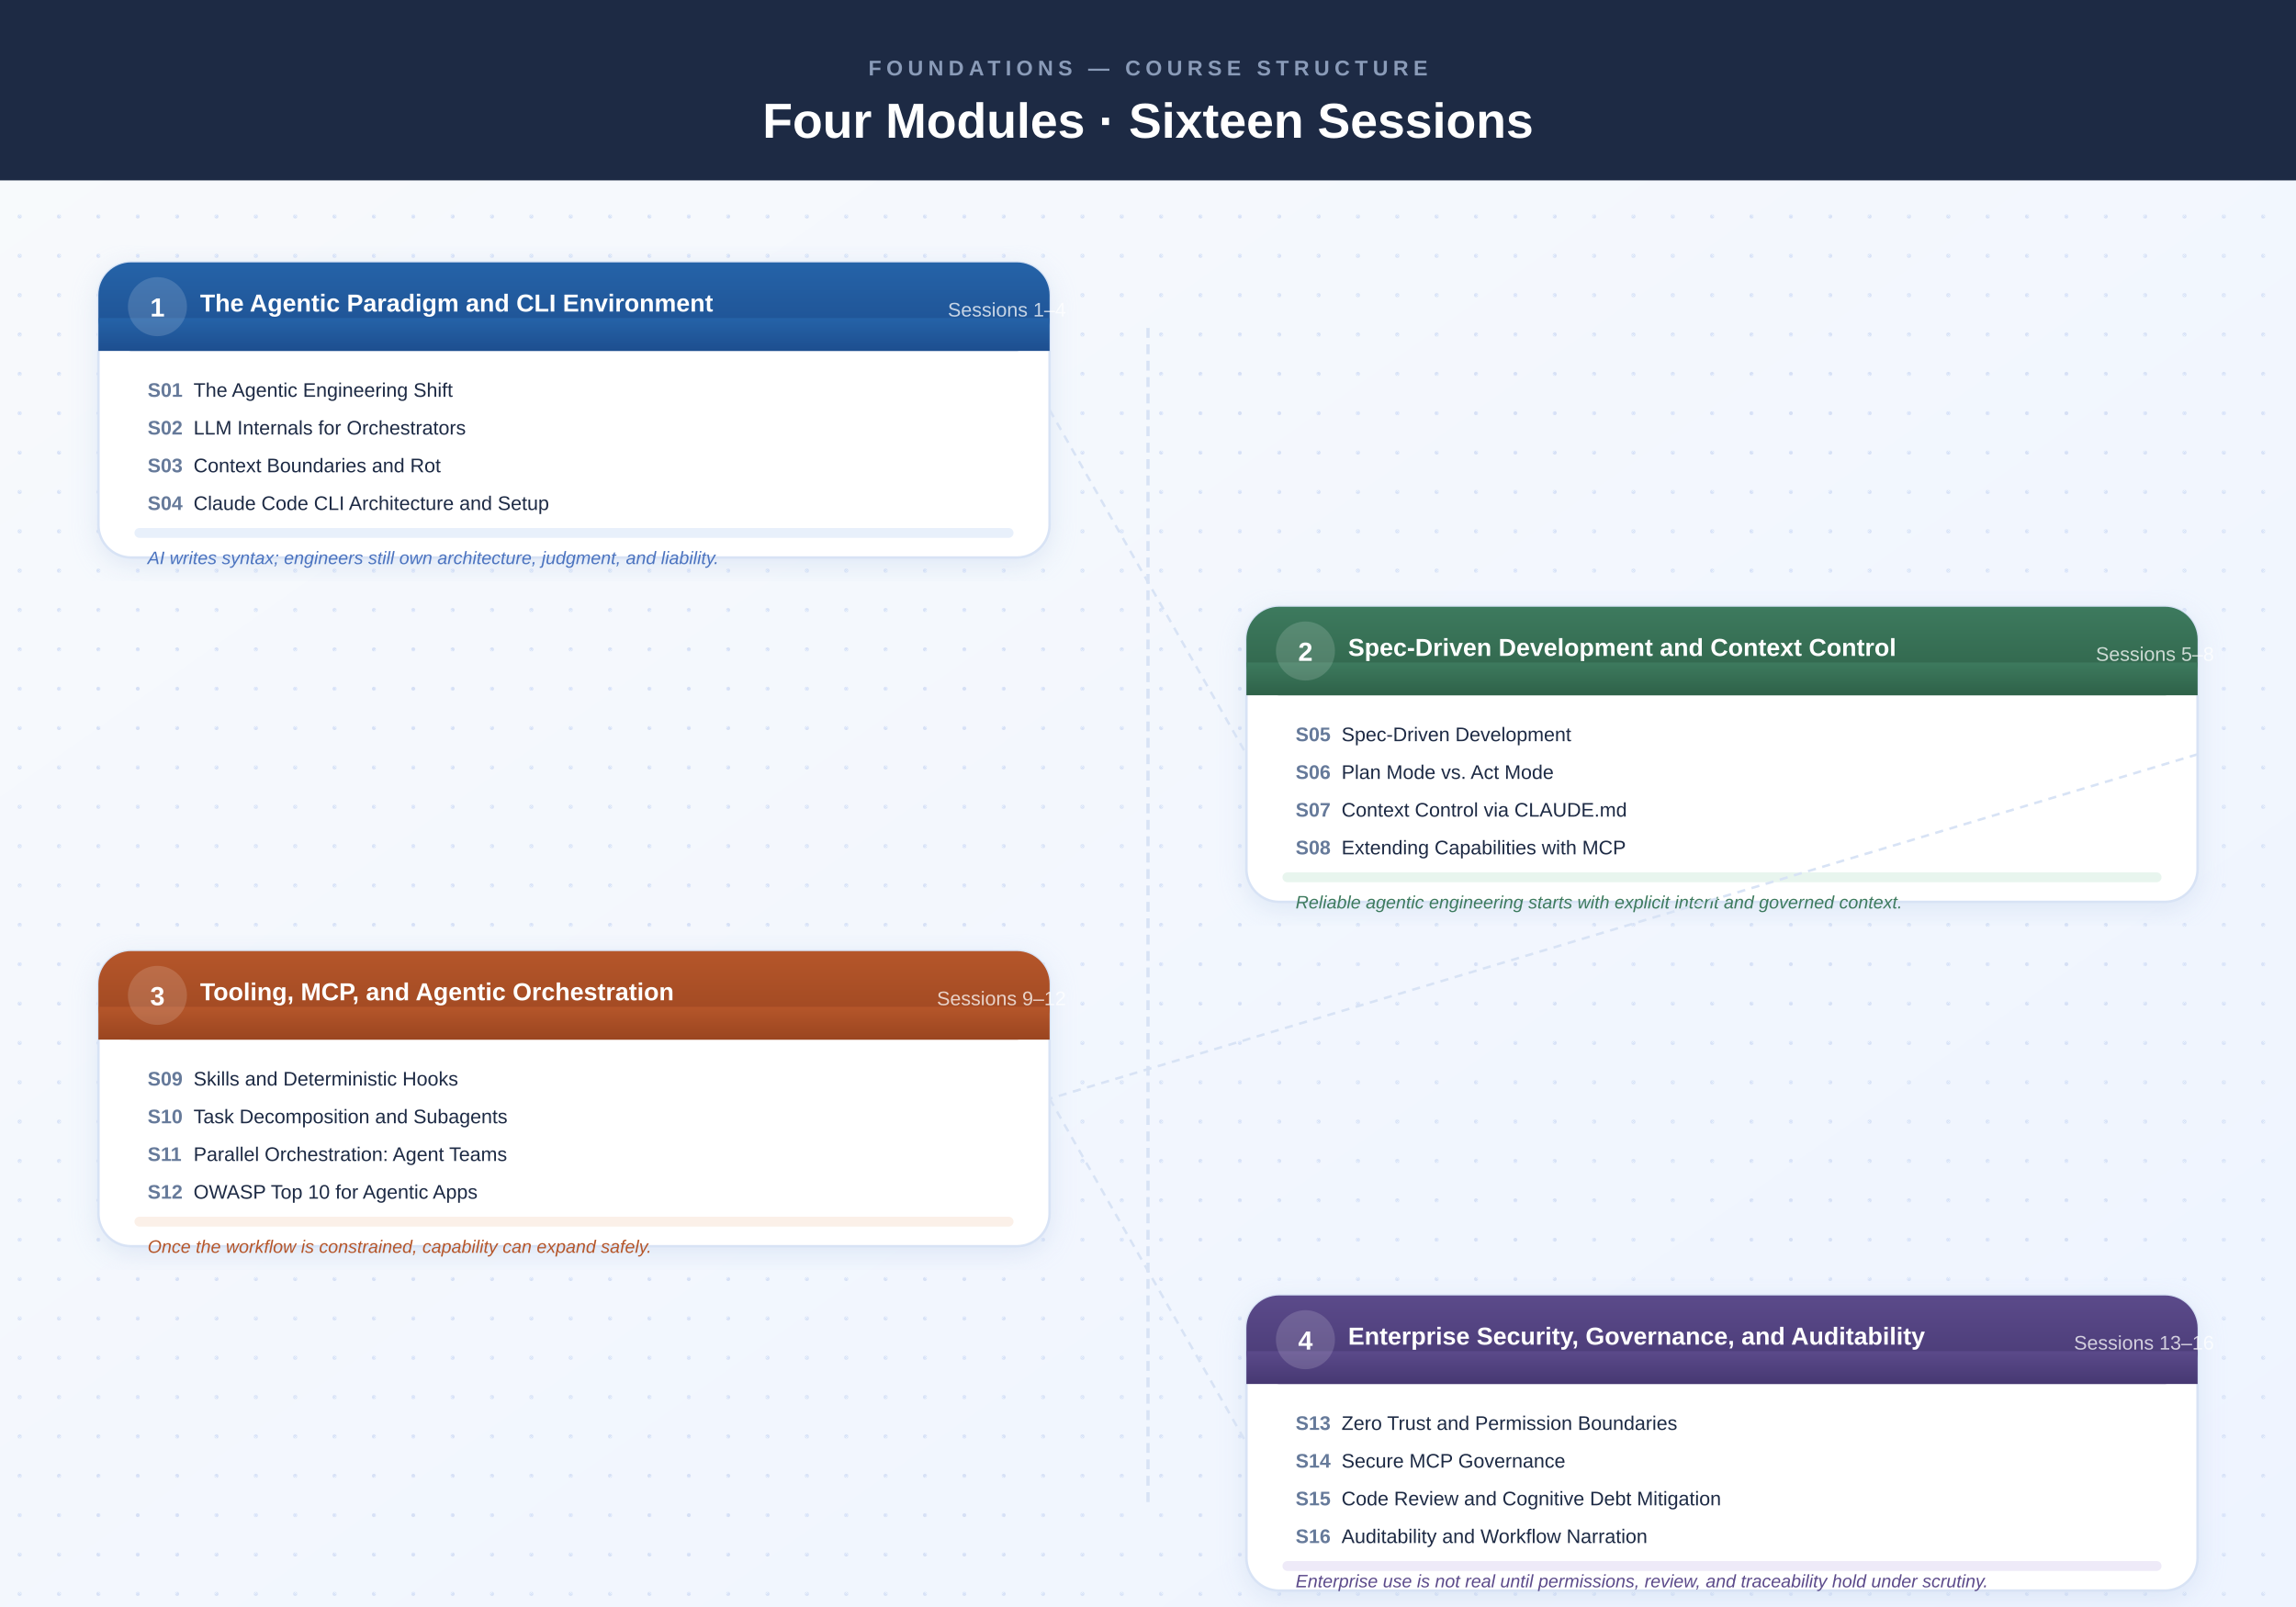
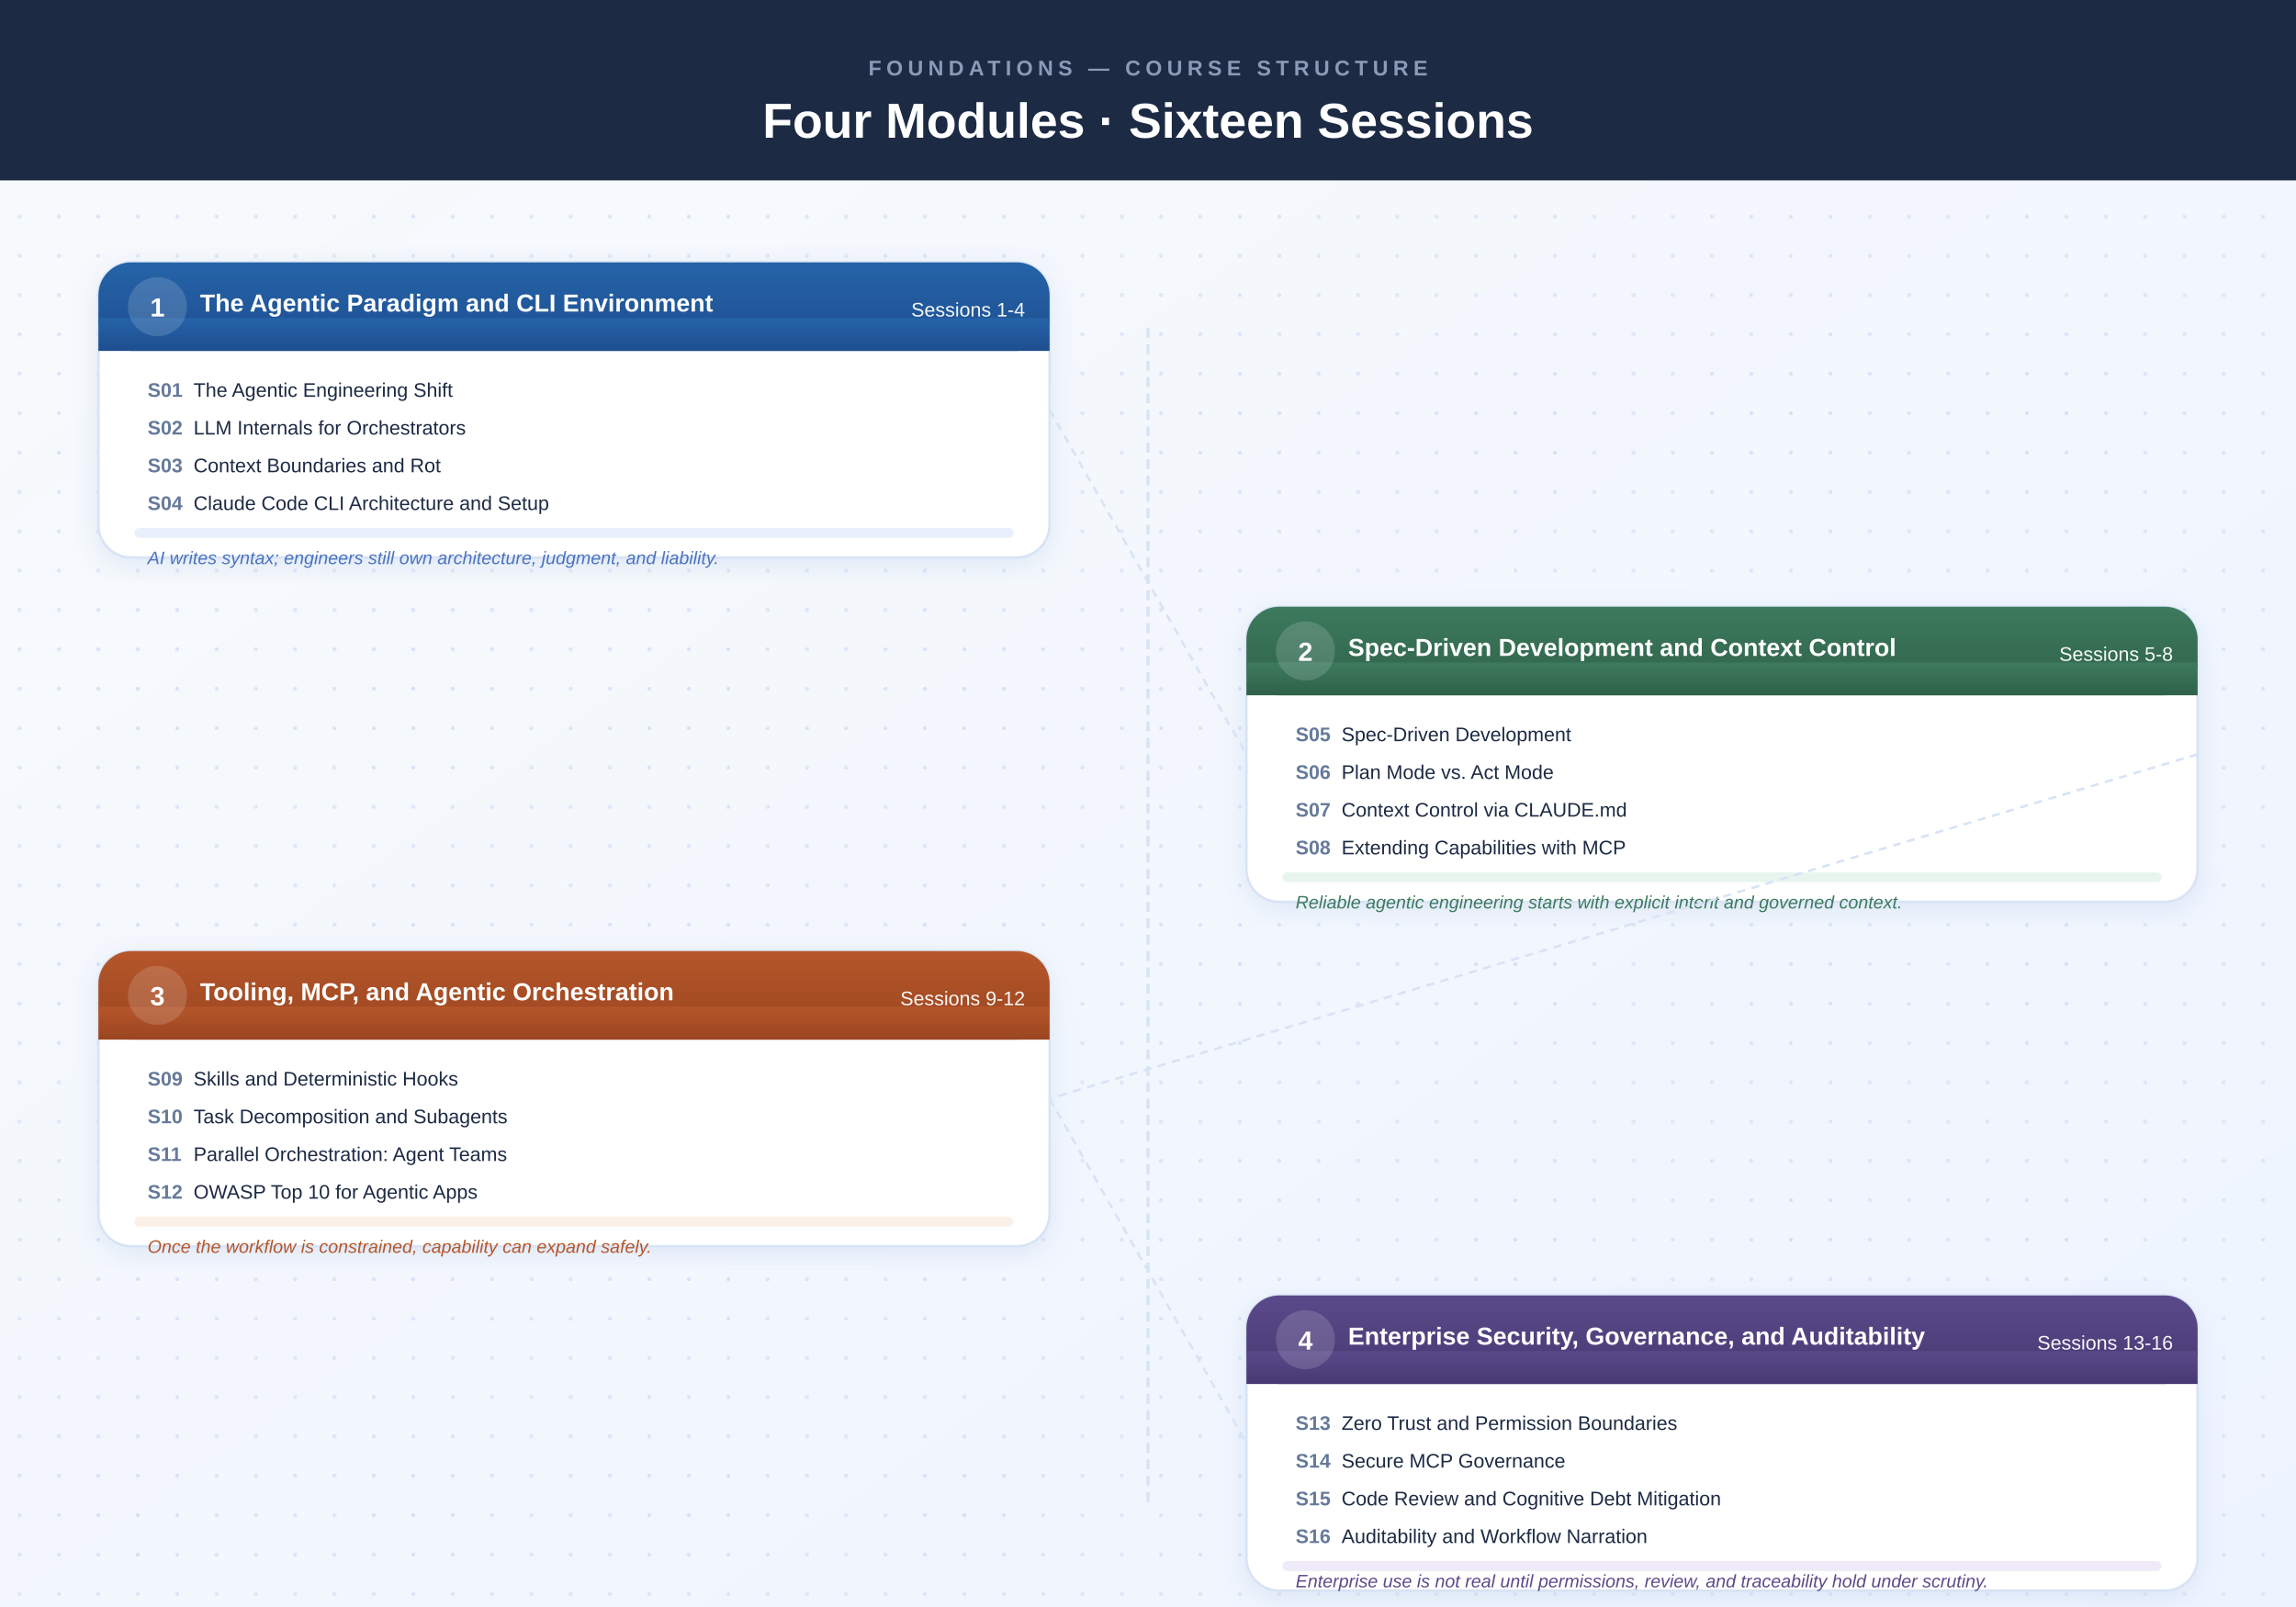
<svg xmlns="http://www.w3.org/2000/svg" viewBox="0 0 1400 980" font-family="Avenir Next, Segoe UI, Arial, sans-serif">
  <defs>
    <linearGradient id="bg" x1="0" y1="0" x2="1" y2="1">
      <stop offset="0%" stop-color="#F8FAFC" />
      <stop offset="100%" stop-color="#EEF4FF" />
    </linearGradient>
    <pattern id="dots" x="0" y="0" width="24" height="24" patternUnits="userSpaceOnUse">
      <circle cx="12" cy="12" r="1.2" fill="#D6E0F5" />
    </pattern>
    <filter id="shadow" x="-8%" y="-8%" width="116%" height="116%">
      <feDropShadow dx="0" dy="4" stdDeviation="8" flood-color="#C5D4EE" flood-opacity="0.45" />
    </filter>
    <linearGradient id="m1grad" x1="0" y1="0" x2="0" y2="1">
      <stop offset="0%" stop-color="#2563A8" />
      <stop offset="100%" stop-color="#1D4E8F" />
    </linearGradient>
    <linearGradient id="m2grad" x1="0" y1="0" x2="0" y2="1">
      <stop offset="0%" stop-color="#3D7A5E" />
      <stop offset="100%" stop-color="#2E6148" />
    </linearGradient>
    <linearGradient id="m3grad" x1="0" y1="0" x2="0" y2="1">
      <stop offset="0%" stop-color="#B5562A" />
      <stop offset="100%" stop-color="#9A4520" />
    </linearGradient>
    <linearGradient id="m4grad" x1="0" y1="0" x2="0" y2="1">
      <stop offset="0%" stop-color="#5B4A8A" />
      <stop offset="100%" stop-color="#463872" />
    </linearGradient>
  </defs>
  <rect width="1400" height="980" fill="url(#bg)" />
  <rect width="1400" height="980" fill="url(#dots)" />
  <rect x="0" y="0" width="1400" height="110" fill="#1D2A44" />
  <text x="700" y="46" text-anchor="middle" font-size="13" font-weight="600" fill="#8A9BB8" letter-spacing="3">FOUNDATIONS — COURSE STRUCTURE</text>
  <text x="700" y="84" text-anchor="middle" font-size="30" font-weight="700" fill="#FFFFFF">Four Modules · Sixteen Sessions</text>
  <line x1="700" y1="200" x2="700" y2="920" stroke="#D8E3F5" stroke-width="2" stroke-dasharray="6,4" />
  <rect x="60" y="160" width="580" height="180" rx="20" fill="white" stroke="#D8E3F5" stroke-width="1.5" filter="url(#shadow)" />
  <rect x="60" y="160" width="580" height="54" rx="20" fill="url(#m1grad)" />
  <rect x="60" y="194" width="580" height="20" fill="url(#m1grad)" />
  <circle cx="96" cy="187" r="18" fill="white" fill-opacity="0.15" />
  <text x="96" y="193" text-anchor="middle" font-size="16" font-weight="800" fill="white">1</text>
-   <text x="650" y="193" text-anchor="end" font-size="12" fill="white" fill-opacity="0.75">Sessions 1–4</text>
+   <text x="625" y="193" text-anchor="end" font-size="12" fill="white" fill-opacity="0.95">Sessions 1-4</text>
  <text x="122" y="190" font-size="15" font-weight="700" fill="white">The Agentic Paradigm and CLI Environment</text>
  <text x="90" y="242" font-size="12" fill="#667A9A" font-weight="600">S01</text>
  <text x="118" y="242" font-size="12" fill="#1D2A44">The Agentic Engineering Shift</text>
  <text x="90" y="265" font-size="12" fill="#667A9A" font-weight="600">S02</text>
  <text x="118" y="265" font-size="12" fill="#1D2A44">LLM Internals for Orchestrators</text>
  <text x="90" y="288" font-size="12" fill="#667A9A" font-weight="600">S03</text>
  <text x="118" y="288" font-size="12" fill="#1D2A44">Context Boundaries and Rot</text>
  <text x="90" y="311" font-size="12" fill="#667A9A" font-weight="600">S04</text>
  <text x="118" y="311" font-size="12" fill="#1D2A44">Claude Code CLI Architecture and Setup</text>
  <rect x="82" y="322" width="536" height="6" rx="3" fill="#E8F0FB" />
  <text x="90" y="344" font-size="11" fill="#4B73BF" font-style="italic">AI writes syntax; engineers still own architecture, judgment, and liability.</text>
  <rect x="760" y="370" width="580" height="180" rx="20" fill="white" stroke="#D8E3F5" stroke-width="1.5" filter="url(#shadow)" />
  <rect x="760" y="370" width="580" height="54" rx="20" fill="url(#m2grad)" />
  <rect x="760" y="404" width="580" height="20" fill="url(#m2grad)" />
  <circle cx="796" cy="397" r="18" fill="white" fill-opacity="0.15" />
  <text x="796" y="403" text-anchor="middle" font-size="16" font-weight="800" fill="white">2</text>
-   <text x="1350" y="403" text-anchor="end" font-size="12" fill="white" fill-opacity="0.75">Sessions 5–8</text>
+   <text x="1325" y="403" text-anchor="end" font-size="12" fill="white" fill-opacity="0.95">Sessions 5-8</text>
  <text x="822" y="400" font-size="15" font-weight="700" fill="white">Spec-Driven Development and Context Control</text>
  <text x="790" y="452" font-size="12" fill="#667A9A" font-weight="600">S05</text>
  <text x="818" y="452" font-size="12" fill="#1D2A44">Spec-Driven Development</text>
  <text x="790" y="475" font-size="12" fill="#667A9A" font-weight="600">S06</text>
  <text x="818" y="475" font-size="12" fill="#1D2A44">Plan Mode vs. Act Mode</text>
  <text x="790" y="498" font-size="12" fill="#667A9A" font-weight="600">S07</text>
  <text x="818" y="498" font-size="12" fill="#1D2A44">Context Control via CLAUDE.md</text>
  <text x="790" y="521" font-size="12" fill="#667A9A" font-weight="600">S08</text>
  <text x="818" y="521" font-size="12" fill="#1D2A44">Extending Capabilities with MCP</text>
  <rect x="782" y="532" width="536" height="6" rx="3" fill="#E8F5EE" />
  <text x="790" y="554" font-size="11" fill="#3D7A5E" font-style="italic">Reliable agentic engineering starts with explicit intent and governed context.</text>
  <rect x="60" y="580" width="580" height="180" rx="20" fill="white" stroke="#D8E3F5" stroke-width="1.5" filter="url(#shadow)" />
  <rect x="60" y="580" width="580" height="54" rx="20" fill="url(#m3grad)" />
  <rect x="60" y="614" width="580" height="20" fill="url(#m3grad)" />
  <circle cx="96" cy="607" r="18" fill="white" fill-opacity="0.15" />
  <text x="96" y="613" text-anchor="middle" font-size="16" font-weight="800" fill="white">3</text>
-   <text x="650" y="613" text-anchor="end" font-size="12" fill="white" fill-opacity="0.75">Sessions 9–12</text>
+   <text x="625" y="613" text-anchor="end" font-size="12" fill="white" fill-opacity="0.95">Sessions 9-12</text>
  <text x="122" y="610" font-size="15" font-weight="700" fill="white">Tooling, MCP, and Agentic Orchestration</text>
  <text x="90" y="662" font-size="12" fill="#667A9A" font-weight="600">S09</text>
  <text x="118" y="662" font-size="12" fill="#1D2A44">Skills and Deterministic Hooks</text>
  <text x="90" y="685" font-size="12" fill="#667A9A" font-weight="600">S10</text>
  <text x="118" y="685" font-size="12" fill="#1D2A44">Task Decomposition and Subagents</text>
  <text x="90" y="708" font-size="12" fill="#667A9A" font-weight="600">S11</text>
  <text x="118" y="708" font-size="12" fill="#1D2A44">Parallel Orchestration: Agent Teams</text>
  <text x="90" y="731" font-size="12" fill="#667A9A" font-weight="600">S12</text>
  <text x="118" y="731" font-size="12" fill="#1D2A44">OWASP Top 10 for Agentic Apps</text>
  <rect x="82" y="742" width="536" height="6" rx="3" fill="#FBF0E8" />
  <text x="90" y="764" font-size="11" fill="#B5562A" font-style="italic">Once the workflow is constrained, capability can expand safely.</text>
  <rect x="760" y="790" width="580" height="180" rx="20" fill="white" stroke="#D8E3F5" stroke-width="1.5" filter="url(#shadow)" />
  <rect x="760" y="790" width="580" height="54" rx="20" fill="url(#m4grad)" />
  <rect x="760" y="824" width="580" height="20" fill="url(#m4grad)" />
  <circle cx="796" cy="817" r="18" fill="white" fill-opacity="0.15" />
  <text x="796" y="823" text-anchor="middle" font-size="16" font-weight="800" fill="white">4</text>
-   <text x="1350" y="823" text-anchor="end" font-size="12" fill="white" fill-opacity="0.75">Sessions 13–16</text>
+   <text x="1325" y="823" text-anchor="end" font-size="12" fill="white" fill-opacity="0.95">Sessions 13-16</text>
  <text x="822" y="820" font-size="15" font-weight="700" fill="white">Enterprise Security, Governance, and Auditability</text>
  <text x="790" y="872" font-size="12" fill="#667A9A" font-weight="600">S13</text>
  <text x="818" y="872" font-size="12" fill="#1D2A44">Zero Trust and Permission Boundaries</text>
  <text x="790" y="895" font-size="12" fill="#667A9A" font-weight="600">S14</text>
  <text x="818" y="895" font-size="12" fill="#1D2A44">Secure MCP Governance</text>
  <text x="790" y="918" font-size="12" fill="#667A9A" font-weight="600">S15</text>
  <text x="818" y="918" font-size="12" fill="#1D2A44">Code Review and Cognitive Debt Mitigation</text>
  <text x="790" y="941" font-size="12" fill="#667A9A" font-weight="600">S16</text>
  <text x="818" y="941" font-size="12" fill="#1D2A44">Auditability and Workflow Narration</text>
  <rect x="782" y="952" width="536" height="6" rx="3" fill="#EEEAF8" />
  <text x="790" y="968" font-size="11" fill="#5B4A8A" font-style="italic">Enterprise use is not real until permissions, review, and traceability hold under scrutiny.</text>
  <line x1="640" y1="250" x2="760" y2="460" stroke="#D8E3F5" stroke-width="1.5" stroke-dasharray="5,4" />
  <line x1="1340" y1="460" x2="640" y2="670" stroke="#D8E3F5" stroke-width="1.5" stroke-dasharray="5,4" />
  <line x1="640" y1="670" x2="760" y2="880" stroke="#D8E3F5" stroke-width="1.5" stroke-dasharray="5,4" />
</svg>
